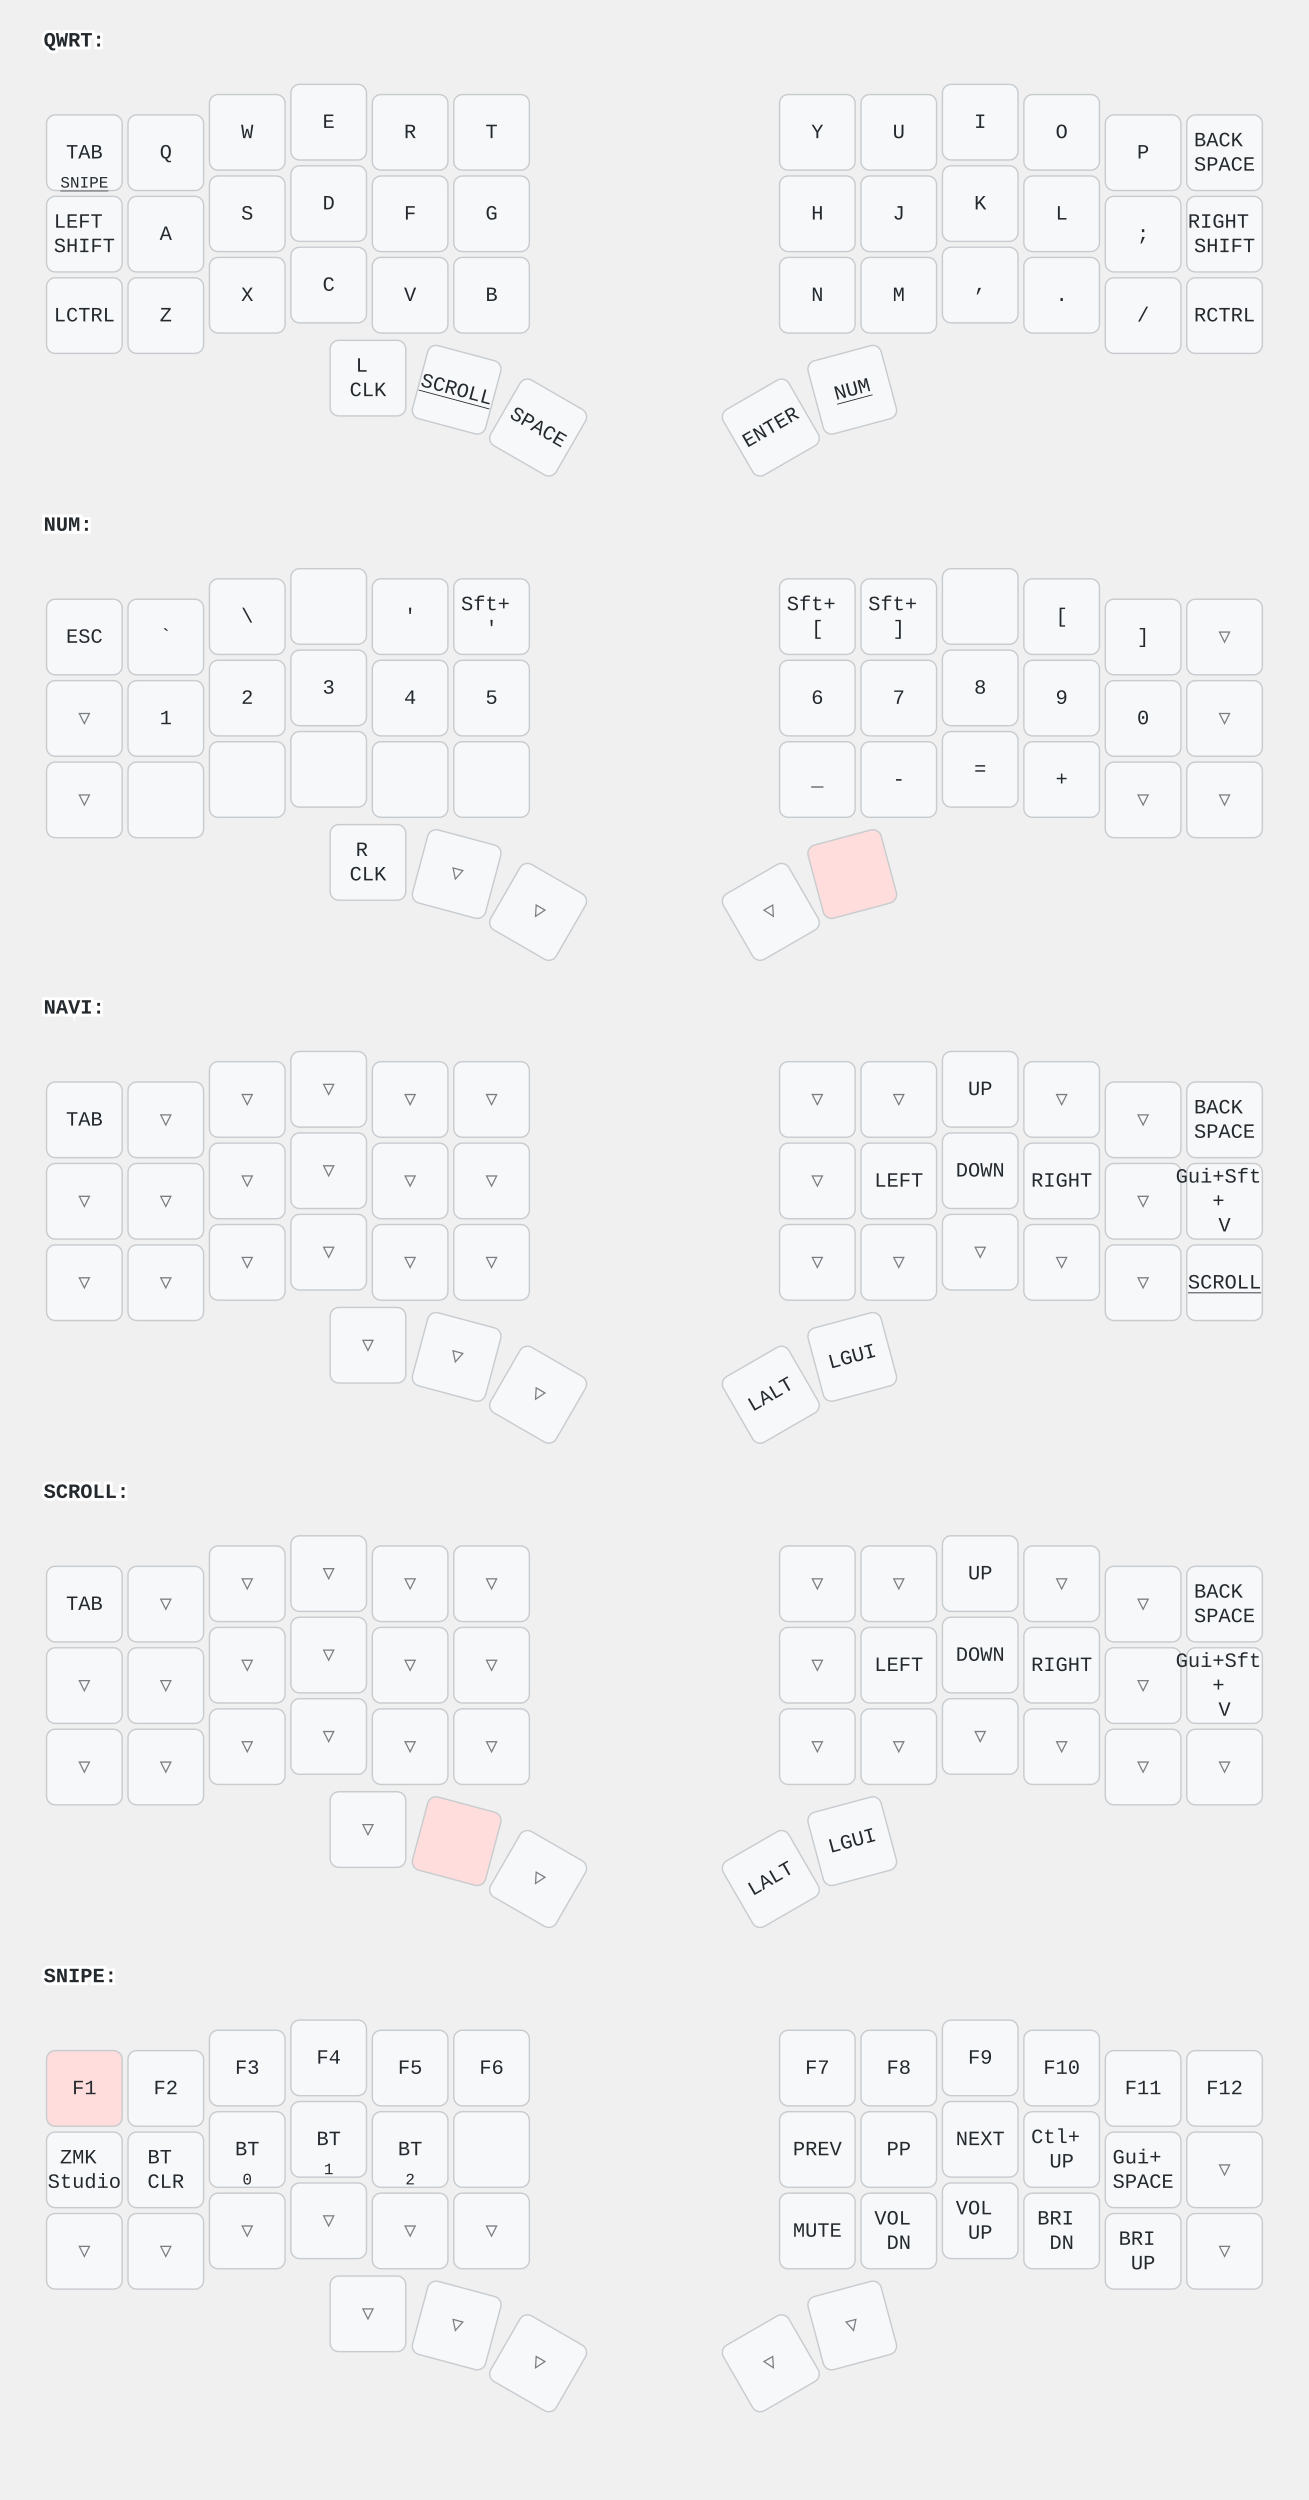
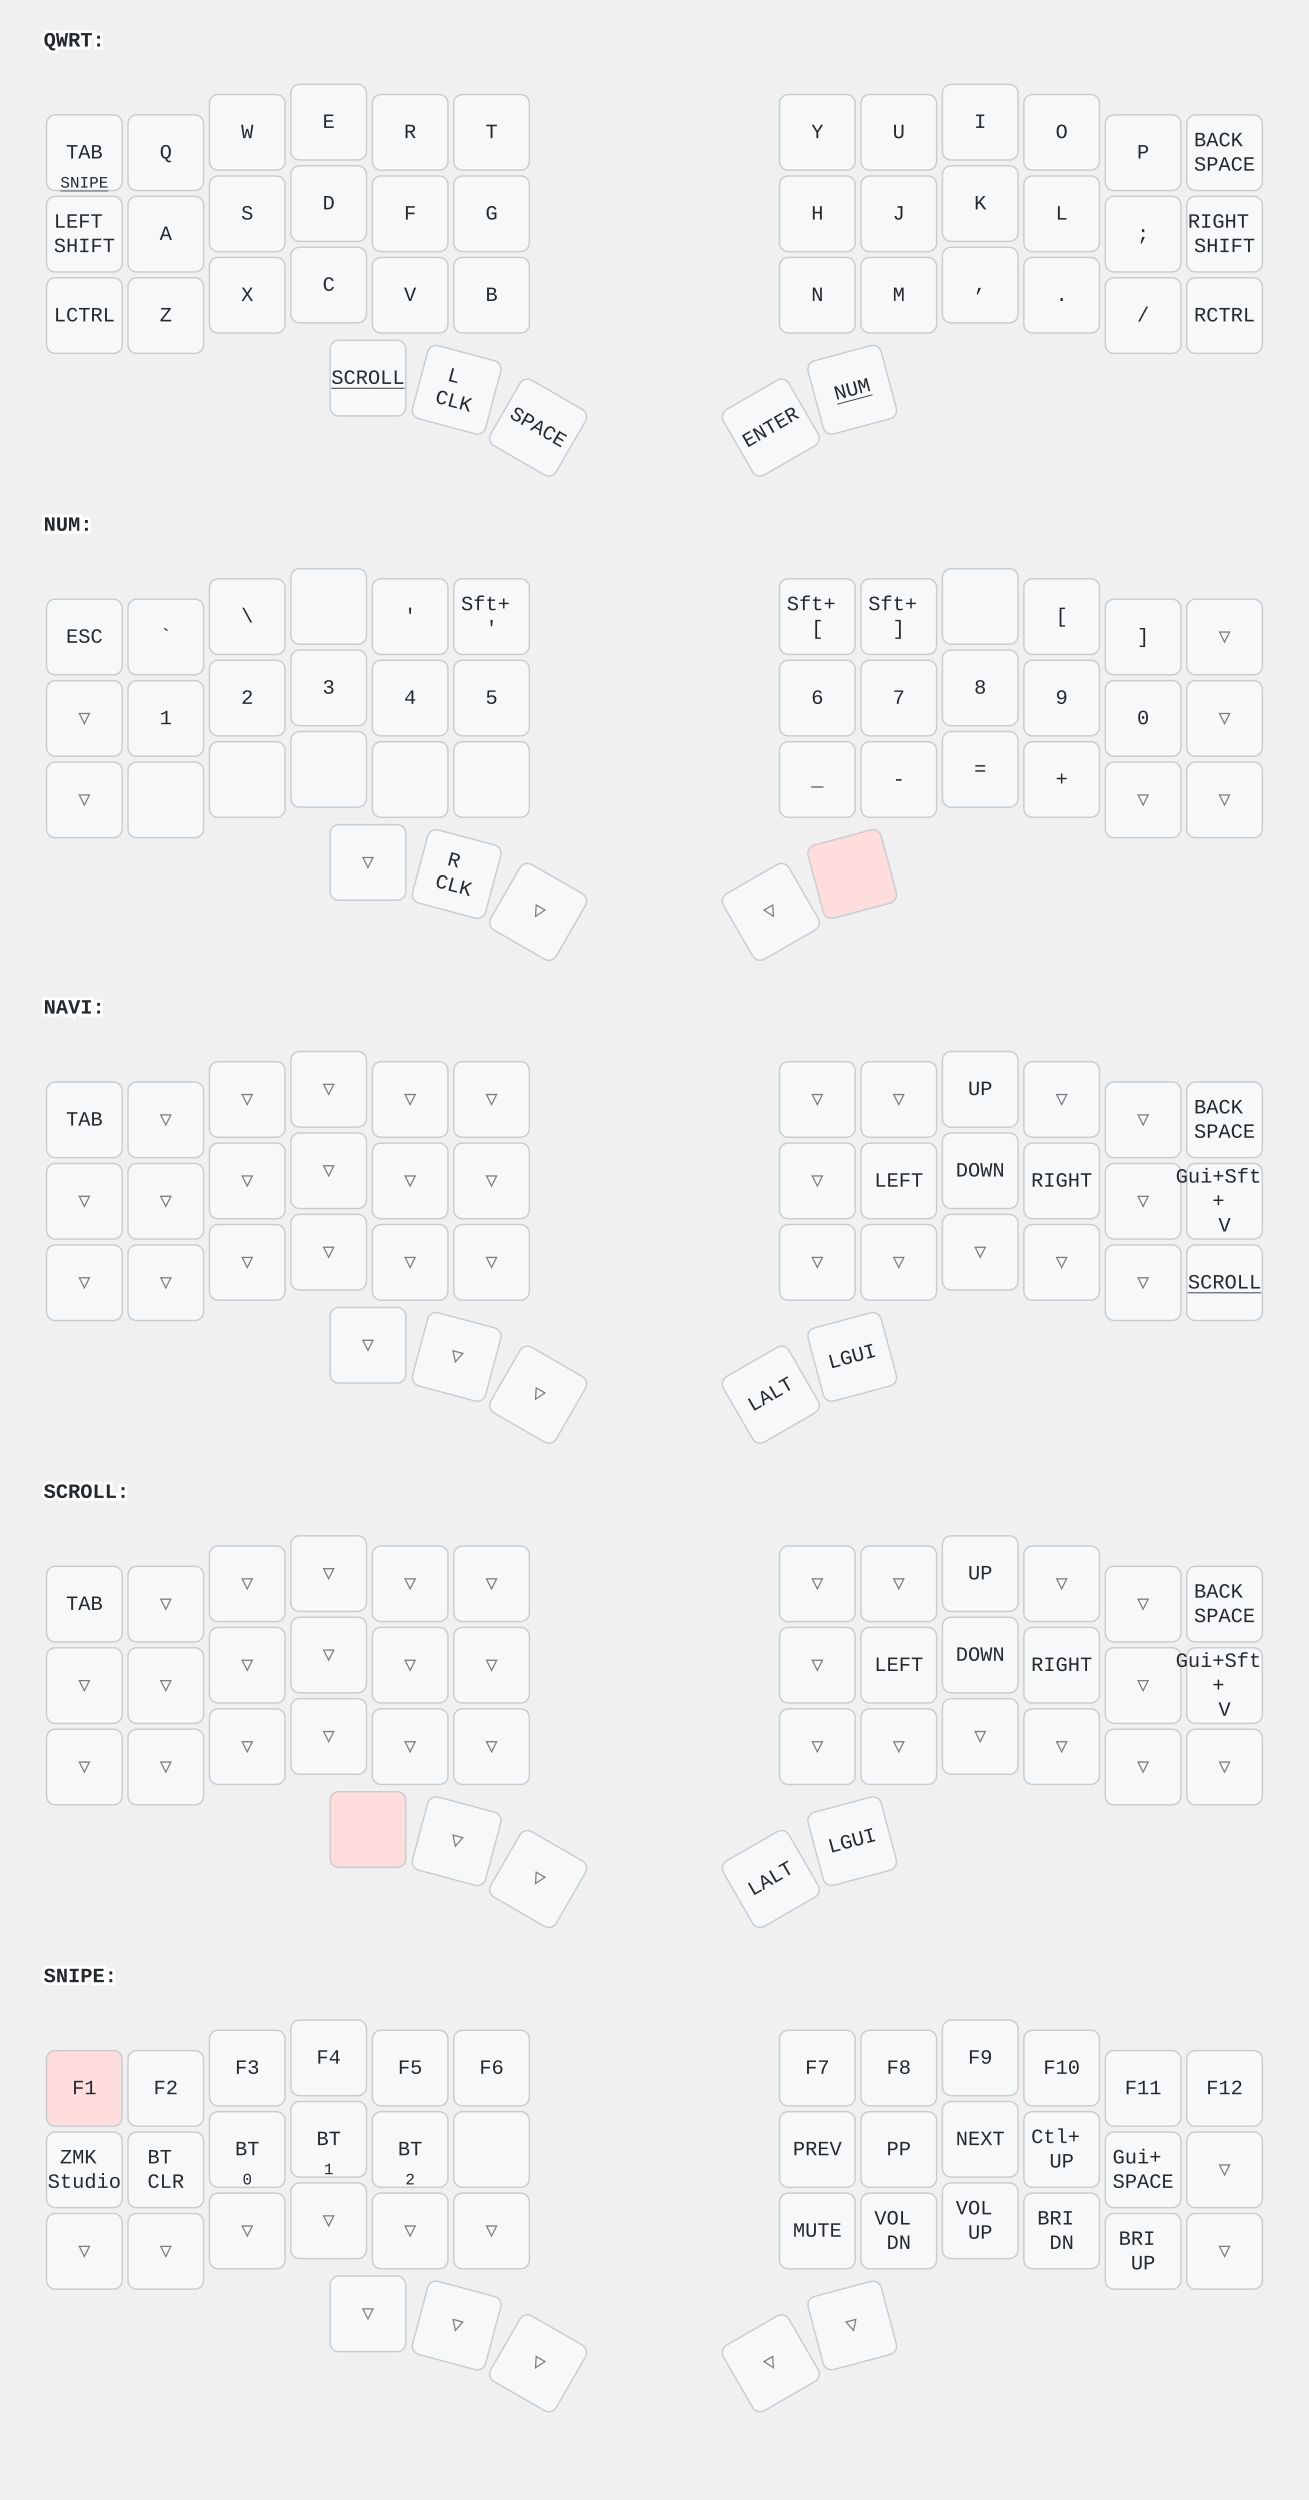
<svg xmlns="http://www.w3.org/2000/svg" width="900" height="1719" viewBox="0 0 900 1719" class="keymap">
  <style>/* inherit to force styles through use tags */
svg path {
    fill: inherit;
}

/* font and background color specifications */
svg.keymap {
    font-family: SFMono-Regular,Consolas,Liberation Mono,Menlo,monospace;
    font-size: 14px;
    font-kerning: normal;
    text-rendering: optimizeLegibility;
    fill: #24292e;
}

/* default key styling */
rect.key {
    fill: #f6f8fa;
}

rect.key, rect.combo {
    stroke: #c9cccf;
    stroke-width: 1;
}

/* default key side styling, only used is draw_key_sides is set */
rect.side {
    filter: brightness(90%);
}

/* color accent for combo boxes */
rect.combo, rect.combo-separate {
    fill: #cdf;
}

/* color accent for held keys */
rect.held, rect.combo.held {
    fill: #fdd;
}

/* color accent for ghost (optional) keys */
rect.ghost, rect.combo.ghost {
    stroke-dasharray: 4, 4;
    stroke-width: 2;
}

text {
    text-anchor: middle;
    dominant-baseline: middle;
}

/* styling for layer labels */
text.label {
    font-weight: bold;
    text-anchor: start;
    stroke: white;
    stroke-width: 4;
    paint-order: stroke;
}

/* styling for optional footer */
text.footer {
    text-anchor: end;
    dominant-baseline: auto;
    stroke: white;
    stroke-width: 4;
    paint-order: stroke;
}

/* styling for combo tap, and key non-tap label text */
text.combo, text.hold, text.shifted, text.left, text.right {
    font-size: 11px;
}

text.hold {
    text-anchor: middle;
    dominant-baseline: auto;
}

text.shifted {
    text-anchor: middle;
    dominant-baseline: hanging;
}

text.left {
    text-anchor: start;
}

text.right {
    text-anchor: end;
}

text.layer-activator {
    text-decoration: underline;
}

/* styling for hold/shifted label text in combo box */
text.combo.hold, text.combo.shifted, text.combo.left, text.combo.right {
    font-size: 8px;
}

/* lighter symbol for transparent keys */
text.trans {
    fill: #7b7e81;
}

/* styling for combo dendrons */
path.combo {
    stroke-width: 1;
    stroke: gray;
    fill: none;
}

/* Start Tabler Icons Cleanup */
/* cannot use height/width with glyphs */
.icon-tabler &gt; path {
    fill: inherit;
    stroke: inherit;
    stroke-width: 2;
}
/* hide tabler's default box */
.icon-tabler &gt; path[stroke="none"][fill="none"] {
    visibility: hidden;
}
/* End Tabler Icons Cleanup */

@media (prefers-color-scheme: dark) {
svg.keymap { fill: #d1d6db; }
rect.key { fill: #3f4750; }
rect.key, rect.combo { stroke: #60666c; }
rect.combo, rect.combo-separate { fill: #1f3d7a; }
rect.held, rect.combo.held { fill: #854747; }
text.label, text.footer { stroke: black; }
text.trans { fill: #7e8184; }
path.combo { stroke: #7f7f7f; }

}</style>
  <g transform="translate(30, 0)" class="layer-QWRT">
    <text x="0" y="28" class="label" id="QWRT">QWRT:</text>
    <g transform="translate(0, 56)">
      <g transform="translate(28, 49)" class="key keypos-0">
        <rect rx="6" ry="6" x="-26" y="-26" width="52" height="52" class="key" />
        <text x="0" y="0" class="key tap">TAB</text>
        <a href="#SNIPE">
          <text x="0" y="24" class="key hold layer-activator">SNIPE</text>
        </a>
      </g>
      <g transform="translate(84, 49)" class="key keypos-1">
        <rect rx="6" ry="6" x="-26" y="-26" width="52" height="52" class="key" />
        <text x="0" y="0" class="key tap">Q</text>
      </g>
      <g transform="translate(140, 35)" class="key keypos-2">
        <rect rx="6" ry="6" x="-26" y="-26" width="52" height="52" class="key" />
        <text x="0" y="0" class="key tap">W</text>
      </g>
      <g transform="translate(196, 28)" class="key keypos-3">
        <rect rx="6" ry="6" x="-26" y="-26" width="52" height="52" class="key" />
        <text x="0" y="0" class="key tap">E</text>
      </g>
      <g transform="translate(252, 35)" class="key keypos-4">
        <rect rx="6" ry="6" x="-26" y="-26" width="52" height="52" class="key" />
        <text x="0" y="0" class="key tap">R</text>
      </g>
      <g transform="translate(308, 35)" class="key keypos-5">
        <rect rx="6" ry="6" x="-26" y="-26" width="52" height="52" class="key" />
        <text x="0" y="0" class="key tap">T</text>
      </g>
      <g transform="translate(532, 35)" class="key keypos-6">
        <rect rx="6" ry="6" x="-26" y="-26" width="52" height="52" class="key" />
        <text x="0" y="0" class="key tap">Y</text>
      </g>
      <g transform="translate(588, 35)" class="key keypos-7">
        <rect rx="6" ry="6" x="-26" y="-26" width="52" height="52" class="key" />
        <text x="0" y="0" class="key tap">U</text>
      </g>
      <g transform="translate(644, 28)" class="key keypos-8">
        <rect rx="6" ry="6" x="-26" y="-26" width="52" height="52" class="key" />
        <text x="0" y="0" class="key tap">I</text>
      </g>
      <g transform="translate(700, 35)" class="key keypos-9">
        <rect rx="6" ry="6" x="-26" y="-26" width="52" height="52" class="key" />
        <text x="0" y="0" class="key tap">O</text>
      </g>
      <g transform="translate(756, 49)" class="key keypos-10">
        <rect rx="6" ry="6" x="-26" y="-26" width="52" height="52" class="key" />
        <text x="0" y="0" class="key tap">P</text>
      </g>
      <g transform="translate(812, 49)" class="key keypos-11">
        <rect rx="6" ry="6" x="-26" y="-26" width="52" height="52" class="key" />
        <text x="0" y="0" class="key tap">
          <tspan x="0" dy="-0.6em">BACK</tspan>
          <tspan x="0" dy="1.2em">SPACE</tspan>
        </text>
      </g>
      <g transform="translate(28, 105)" class="key keypos-12">
        <rect rx="6" ry="6" x="-26" y="-26" width="52" height="52" class="key" />
        <text x="0" y="0" class="key tap">
          <tspan x="0" dy="-0.6em">LEFT</tspan>
          <tspan x="0" dy="1.2em">SHIFT</tspan>
        </text>
      </g>
      <g transform="translate(84, 105)" class="key keypos-13">
        <rect rx="6" ry="6" x="-26" y="-26" width="52" height="52" class="key" />
        <text x="0" y="0" class="key tap">A</text>
      </g>
      <g transform="translate(140, 91)" class="key keypos-14">
        <rect rx="6" ry="6" x="-26" y="-26" width="52" height="52" class="key" />
        <text x="0" y="0" class="key tap">S</text>
      </g>
      <g transform="translate(196, 84)" class="key keypos-15">
        <rect rx="6" ry="6" x="-26" y="-26" width="52" height="52" class="key" />
        <text x="0" y="0" class="key tap">D</text>
      </g>
      <g transform="translate(252, 91)" class="key keypos-16">
        <rect rx="6" ry="6" x="-26" y="-26" width="52" height="52" class="key" />
        <text x="0" y="0" class="key tap">F</text>
      </g>
      <g transform="translate(308, 91)" class="key keypos-17">
        <rect rx="6" ry="6" x="-26" y="-26" width="52" height="52" class="key" />
        <text x="0" y="0" class="key tap">G</text>
      </g>
      <g transform="translate(532, 91)" class="key keypos-18">
        <rect rx="6" ry="6" x="-26" y="-26" width="52" height="52" class="key" />
        <text x="0" y="0" class="key tap">H</text>
      </g>
      <g transform="translate(588, 91)" class="key keypos-19">
        <rect rx="6" ry="6" x="-26" y="-26" width="52" height="52" class="key" />
        <text x="0" y="0" class="key tap">J</text>
      </g>
      <g transform="translate(644, 84)" class="key keypos-20">
        <rect rx="6" ry="6" x="-26" y="-26" width="52" height="52" class="key" />
        <text x="0" y="0" class="key tap">K</text>
      </g>
      <g transform="translate(700, 91)" class="key keypos-21">
        <rect rx="6" ry="6" x="-26" y="-26" width="52" height="52" class="key" />
        <text x="0" y="0" class="key tap">L</text>
      </g>
      <g transform="translate(756, 105)" class="key keypos-22">
        <rect rx="6" ry="6" x="-26" y="-26" width="52" height="52" class="key" />
        <text x="0" y="0" class="key tap">;</text>
      </g>
      <g transform="translate(812, 105)" class="key keypos-23">
        <rect rx="6" ry="6" x="-26" y="-26" width="52" height="52" class="key" />
        <text x="0" y="0" class="key tap">
          <tspan x="0" dy="-0.6em">RIGHT</tspan>
          <tspan x="0" dy="1.2em">SHIFT</tspan>
        </text>
      </g>
      <g transform="translate(28, 161)" class="key keypos-24">
        <rect rx="6" ry="6" x="-26" y="-26" width="52" height="52" class="key" />
        <text x="0" y="0" class="key tap">LCTRL</text>
      </g>
      <g transform="translate(84, 161)" class="key keypos-25">
        <rect rx="6" ry="6" x="-26" y="-26" width="52" height="52" class="key" />
        <text x="0" y="0" class="key tap">Z</text>
      </g>
      <g transform="translate(140, 147)" class="key keypos-26">
        <rect rx="6" ry="6" x="-26" y="-26" width="52" height="52" class="key" />
        <text x="0" y="0" class="key tap">X</text>
      </g>
      <g transform="translate(196, 140)" class="key keypos-27">
        <rect rx="6" ry="6" x="-26" y="-26" width="52" height="52" class="key" />
        <text x="0" y="0" class="key tap">C</text>
      </g>
      <g transform="translate(252, 147)" class="key keypos-28">
        <rect rx="6" ry="6" x="-26" y="-26" width="52" height="52" class="key" />
        <text x="0" y="0" class="key tap">V</text>
      </g>
      <g transform="translate(308, 147)" class="key keypos-29">
        <rect rx="6" ry="6" x="-26" y="-26" width="52" height="52" class="key" />
        <text x="0" y="0" class="key tap">B</text>
      </g>
      <g transform="translate(532, 147)" class="key keypos-30">
        <rect rx="6" ry="6" x="-26" y="-26" width="52" height="52" class="key" />
        <text x="0" y="0" class="key tap">N</text>
      </g>
      <g transform="translate(588, 147)" class="key keypos-31">
        <rect rx="6" ry="6" x="-26" y="-26" width="52" height="52" class="key" />
        <text x="0" y="0" class="key tap">M</text>
      </g>
      <g transform="translate(644, 140)" class="key keypos-32">
        <rect rx="6" ry="6" x="-26" y="-26" width="52" height="52" class="key" />
        <text x="0" y="0" class="key tap">,</text>
      </g>
      <g transform="translate(700, 147)" class="key keypos-33">
        <rect rx="6" ry="6" x="-26" y="-26" width="52" height="52" class="key" />
        <text x="0" y="0" class="key tap">.</text>
      </g>
      <g transform="translate(756, 161)" class="key keypos-34">
        <rect rx="6" ry="6" x="-26" y="-26" width="52" height="52" class="key" />
        <text x="0" y="0" class="key tap">/</text>
      </g>
      <g transform="translate(812, 161)" class="key keypos-35">
        <rect rx="6" ry="6" x="-26" y="-26" width="52" height="52" class="key" />
        <text x="0" y="0" class="key tap">RCTRL</text>
      </g>
      <g transform="translate(223, 204)" class="key keypos-36">
        <rect rx="6" ry="6" x="-26" y="-26" width="52" height="52" class="key" />
-         <text x="0" y="0" class="key tap">
-           <tspan x="0" dy="-0.6em">L</tspan>
-           <tspan x="0" dy="1.2em">CLK</tspan>
-         </text>
-       </g>
-       <g transform="translate(284, 212) rotate(15.0)" class="key keypos-37">
-         <rect rx="6" ry="6" x="-26" y="-26" width="52" height="52" class="key" />
        <a href="#SCROLL">
          <text x="0" y="0" class="key tap layer-activator">SCROLL</text>
        </a>
+       </g>
+       <g transform="translate(284, 212) rotate(15.0)" class="key keypos-37">
+         <rect rx="6" ry="6" x="-26" y="-26" width="52" height="52" class="key" />
+         <text x="0" y="0" class="key tap">
+           <tspan x="0" dy="-0.6em">L</tspan>
+           <tspan x="0" dy="1.2em">CLK</tspan>
+         </text>
      </g>
      <g transform="translate(340, 238) rotate(30.0)" class="key keypos-38">
        <rect rx="6" ry="6" x="-26" y="-26" width="52" height="52" class="key" />
        <text x="0" y="0" class="key tap">SPACE</text>
      </g>
      <g transform="translate(500, 238) rotate(-30.0)" class="key keypos-39">
        <rect rx="6" ry="6" x="-26" y="-26" width="52" height="52" class="key" />
        <text x="0" y="0" class="key tap">ENTER</text>
      </g>
      <g transform="translate(556, 212) rotate(-15.0)" class="key keypos-40">
        <rect rx="6" ry="6" x="-26" y="-26" width="52" height="52" class="key" />
        <a href="#NUM">
          <text x="0" y="0" class="key tap layer-activator">NUM</text>
        </a>
      </g>
    </g>
  </g>
  <g transform="translate(30, 333)" class="layer-NUM">
    <text x="0" y="28" class="label" id="NUM">NUM:</text>
    <g transform="translate(0, 56)">
      <g transform="translate(28, 49)" class="key keypos-0">
        <rect rx="6" ry="6" x="-26" y="-26" width="52" height="52" class="key" />
        <text x="0" y="0" class="key tap">ESC</text>
      </g>
      <g transform="translate(84, 49)" class="key keypos-1">
        <rect rx="6" ry="6" x="-26" y="-26" width="52" height="52" class="key" />
        <text x="0" y="0" class="key tap">`</text>
      </g>
      <g transform="translate(140, 35)" class="key keypos-2">
        <rect rx="6" ry="6" x="-26" y="-26" width="52" height="52" class="key" />
        <text x="0" y="0" class="key tap">\</text>
      </g>
      <g transform="translate(196, 28)" class="key keypos-3">
        <rect rx="6" ry="6" x="-26" y="-26" width="52" height="52" class="key" />
      </g>
      <g transform="translate(252, 35)" class="key keypos-4">
        <rect rx="6" ry="6" x="-26" y="-26" width="52" height="52" class="key" />
        <text x="0" y="0" class="key tap">'</text>
      </g>
      <g transform="translate(308, 35)" class="key keypos-5">
        <rect rx="6" ry="6" x="-26" y="-26" width="52" height="52" class="key" />
        <text x="0" y="0" class="key tap">
          <tspan x="0" dy="-0.6em">Sft+</tspan>
          <tspan x="0" dy="1.2em">'</tspan>
        </text>
      </g>
      <g transform="translate(532, 35)" class="key keypos-6">
        <rect rx="6" ry="6" x="-26" y="-26" width="52" height="52" class="key" />
        <text x="0" y="0" class="key tap">
          <tspan x="0" dy="-0.6em">Sft+</tspan>
          <tspan x="0" dy="1.2em">[</tspan>
        </text>
      </g>
      <g transform="translate(588, 35)" class="key keypos-7">
        <rect rx="6" ry="6" x="-26" y="-26" width="52" height="52" class="key" />
        <text x="0" y="0" class="key tap">
          <tspan x="0" dy="-0.6em">Sft+</tspan>
          <tspan x="0" dy="1.2em">]</tspan>
        </text>
      </g>
      <g transform="translate(644, 28)" class="key keypos-8">
        <rect rx="6" ry="6" x="-26" y="-26" width="52" height="52" class="key" />
      </g>
      <g transform="translate(700, 35)" class="key keypos-9">
        <rect rx="6" ry="6" x="-26" y="-26" width="52" height="52" class="key" />
        <text x="0" y="0" class="key tap">[</text>
      </g>
      <g transform="translate(756, 49)" class="key keypos-10">
        <rect rx="6" ry="6" x="-26" y="-26" width="52" height="52" class="key" />
        <text x="0" y="0" class="key tap">]</text>
      </g>
      <g transform="translate(812, 49)" class="key trans keypos-11">
        <rect rx="6" ry="6" x="-26" y="-26" width="52" height="52" class="key trans" />
        <text x="0" y="0" class="key trans tap">▽</text>
      </g>
      <g transform="translate(28, 105)" class="key trans keypos-12">
        <rect rx="6" ry="6" x="-26" y="-26" width="52" height="52" class="key trans" />
        <text x="0" y="0" class="key trans tap">▽</text>
      </g>
      <g transform="translate(84, 105)" class="key keypos-13">
        <rect rx="6" ry="6" x="-26" y="-26" width="52" height="52" class="key" />
        <text x="0" y="0" class="key tap">1</text>
      </g>
      <g transform="translate(140, 91)" class="key keypos-14">
        <rect rx="6" ry="6" x="-26" y="-26" width="52" height="52" class="key" />
        <text x="0" y="0" class="key tap">2</text>
      </g>
      <g transform="translate(196, 84)" class="key keypos-15">
        <rect rx="6" ry="6" x="-26" y="-26" width="52" height="52" class="key" />
        <text x="0" y="0" class="key tap">3</text>
      </g>
      <g transform="translate(252, 91)" class="key keypos-16">
        <rect rx="6" ry="6" x="-26" y="-26" width="52" height="52" class="key" />
        <text x="0" y="0" class="key tap">4</text>
      </g>
      <g transform="translate(308, 91)" class="key keypos-17">
        <rect rx="6" ry="6" x="-26" y="-26" width="52" height="52" class="key" />
        <text x="0" y="0" class="key tap">5</text>
      </g>
      <g transform="translate(532, 91)" class="key keypos-18">
        <rect rx="6" ry="6" x="-26" y="-26" width="52" height="52" class="key" />
        <text x="0" y="0" class="key tap">6</text>
      </g>
      <g transform="translate(588, 91)" class="key keypos-19">
        <rect rx="6" ry="6" x="-26" y="-26" width="52" height="52" class="key" />
        <text x="0" y="0" class="key tap">7</text>
      </g>
      <g transform="translate(644, 84)" class="key keypos-20">
        <rect rx="6" ry="6" x="-26" y="-26" width="52" height="52" class="key" />
        <text x="0" y="0" class="key tap">8</text>
      </g>
      <g transform="translate(700, 91)" class="key keypos-21">
        <rect rx="6" ry="6" x="-26" y="-26" width="52" height="52" class="key" />
        <text x="0" y="0" class="key tap">9</text>
      </g>
      <g transform="translate(756, 105)" class="key keypos-22">
        <rect rx="6" ry="6" x="-26" y="-26" width="52" height="52" class="key" />
        <text x="0" y="0" class="key tap">0</text>
      </g>
      <g transform="translate(812, 105)" class="key trans keypos-23">
        <rect rx="6" ry="6" x="-26" y="-26" width="52" height="52" class="key trans" />
        <text x="0" y="0" class="key trans tap">▽</text>
      </g>
      <g transform="translate(28, 161)" class="key trans keypos-24">
        <rect rx="6" ry="6" x="-26" y="-26" width="52" height="52" class="key trans" />
        <text x="0" y="0" class="key trans tap">▽</text>
      </g>
      <g transform="translate(84, 161)" class="key keypos-25">
        <rect rx="6" ry="6" x="-26" y="-26" width="52" height="52" class="key" />
      </g>
      <g transform="translate(140, 147)" class="key keypos-26">
        <rect rx="6" ry="6" x="-26" y="-26" width="52" height="52" class="key" />
      </g>
      <g transform="translate(196, 140)" class="key keypos-27">
        <rect rx="6" ry="6" x="-26" y="-26" width="52" height="52" class="key" />
      </g>
      <g transform="translate(252, 147)" class="key keypos-28">
        <rect rx="6" ry="6" x="-26" y="-26" width="52" height="52" class="key" />
      </g>
      <g transform="translate(308, 147)" class="key keypos-29">
        <rect rx="6" ry="6" x="-26" y="-26" width="52" height="52" class="key" />
      </g>
      <g transform="translate(532, 147)" class="key keypos-30">
        <rect rx="6" ry="6" x="-26" y="-26" width="52" height="52" class="key" />
        <text x="0" y="0" class="key tap">_</text>
      </g>
      <g transform="translate(588, 147)" class="key keypos-31">
        <rect rx="6" ry="6" x="-26" y="-26" width="52" height="52" class="key" />
        <text x="0" y="0" class="key tap">-</text>
      </g>
      <g transform="translate(644, 140)" class="key keypos-32">
        <rect rx="6" ry="6" x="-26" y="-26" width="52" height="52" class="key" />
        <text x="0" y="0" class="key tap">=</text>
      </g>
      <g transform="translate(700, 147)" class="key keypos-33">
        <rect rx="6" ry="6" x="-26" y="-26" width="52" height="52" class="key" />
        <text x="0" y="0" class="key tap">+</text>
      </g>
      <g transform="translate(756, 161)" class="key trans keypos-34">
        <rect rx="6" ry="6" x="-26" y="-26" width="52" height="52" class="key trans" />
        <text x="0" y="0" class="key trans tap">▽</text>
      </g>
      <g transform="translate(812, 161)" class="key trans keypos-35">
        <rect rx="6" ry="6" x="-26" y="-26" width="52" height="52" class="key trans" />
        <text x="0" y="0" class="key trans tap">▽</text>
      </g>
-       <g transform="translate(223, 204)" class="key keypos-36">
+       <g transform="translate(223, 204)" class="key trans keypos-36">
+         <rect rx="6" ry="6" x="-26" y="-26" width="52" height="52" class="key trans" />
+         <text x="0" y="0" class="key trans tap">▽</text>
+       </g>
+       <g transform="translate(284, 212) rotate(15.0)" class="key keypos-37">
        <rect rx="6" ry="6" x="-26" y="-26" width="52" height="52" class="key" />
        <text x="0" y="0" class="key tap">
          <tspan x="0" dy="-0.6em">R</tspan>
          <tspan x="0" dy="1.2em">CLK</tspan>
        </text>
-       </g>
-       <g transform="translate(284, 212) rotate(15.0)" class="key trans keypos-37">
-         <rect rx="6" ry="6" x="-26" y="-26" width="52" height="52" class="key trans" />
-         <text x="0" y="0" class="key trans tap">▽</text>
      </g>
      <g transform="translate(340, 238) rotate(30.0)" class="key trans keypos-38">
        <rect rx="6" ry="6" x="-26" y="-26" width="52" height="52" class="key trans" />
        <text x="0" y="0" class="key trans tap">▽</text>
      </g>
      <g transform="translate(500, 238) rotate(-30.0)" class="key trans keypos-39">
        <rect rx="6" ry="6" x="-26" y="-26" width="52" height="52" class="key trans" />
        <text x="0" y="0" class="key trans tap">▽</text>
      </g>
      <g transform="translate(556, 212) rotate(-15.0)" class="key held keypos-40">
        <rect rx="6" ry="6" x="-26" y="-26" width="52" height="52" class="key held" />
      </g>
    </g>
  </g>
  <g transform="translate(30, 665)" class="layer-NAVI">
    <text x="0" y="28" class="label" id="NAVI">NAVI:</text>
    <g transform="translate(0, 56)">
      <g transform="translate(28, 49)" class="key keypos-0">
        <rect rx="6" ry="6" x="-26" y="-26" width="52" height="52" class="key" />
        <text x="0" y="0" class="key tap">TAB</text>
      </g>
      <g transform="translate(84, 49)" class="key trans keypos-1">
        <rect rx="6" ry="6" x="-26" y="-26" width="52" height="52" class="key trans" />
        <text x="0" y="0" class="key trans tap">▽</text>
      </g>
      <g transform="translate(140, 35)" class="key trans keypos-2">
        <rect rx="6" ry="6" x="-26" y="-26" width="52" height="52" class="key trans" />
        <text x="0" y="0" class="key trans tap">▽</text>
      </g>
      <g transform="translate(196, 28)" class="key trans keypos-3">
        <rect rx="6" ry="6" x="-26" y="-26" width="52" height="52" class="key trans" />
        <text x="0" y="0" class="key trans tap">▽</text>
      </g>
      <g transform="translate(252, 35)" class="key trans keypos-4">
        <rect rx="6" ry="6" x="-26" y="-26" width="52" height="52" class="key trans" />
        <text x="0" y="0" class="key trans tap">▽</text>
      </g>
      <g transform="translate(308, 35)" class="key trans keypos-5">
        <rect rx="6" ry="6" x="-26" y="-26" width="52" height="52" class="key trans" />
        <text x="0" y="0" class="key trans tap">▽</text>
      </g>
      <g transform="translate(532, 35)" class="key trans keypos-6">
        <rect rx="6" ry="6" x="-26" y="-26" width="52" height="52" class="key trans" />
        <text x="0" y="0" class="key trans tap">▽</text>
      </g>
      <g transform="translate(588, 35)" class="key trans keypos-7">
        <rect rx="6" ry="6" x="-26" y="-26" width="52" height="52" class="key trans" />
        <text x="0" y="0" class="key trans tap">▽</text>
      </g>
      <g transform="translate(644, 28)" class="key keypos-8">
        <rect rx="6" ry="6" x="-26" y="-26" width="52" height="52" class="key" />
        <text x="0" y="0" class="key tap">UP</text>
      </g>
      <g transform="translate(700, 35)" class="key trans keypos-9">
        <rect rx="6" ry="6" x="-26" y="-26" width="52" height="52" class="key trans" />
        <text x="0" y="0" class="key trans tap">▽</text>
      </g>
      <g transform="translate(756, 49)" class="key trans keypos-10">
        <rect rx="6" ry="6" x="-26" y="-26" width="52" height="52" class="key trans" />
        <text x="0" y="0" class="key trans tap">▽</text>
      </g>
      <g transform="translate(812, 49)" class="key keypos-11">
        <rect rx="6" ry="6" x="-26" y="-26" width="52" height="52" class="key" />
        <text x="0" y="0" class="key tap">
          <tspan x="0" dy="-0.6em">BACK</tspan>
          <tspan x="0" dy="1.2em">SPACE</tspan>
        </text>
      </g>
      <g transform="translate(28, 105)" class="key trans keypos-12">
        <rect rx="6" ry="6" x="-26" y="-26" width="52" height="52" class="key trans" />
        <text x="0" y="0" class="key trans tap">▽</text>
      </g>
      <g transform="translate(84, 105)" class="key trans keypos-13">
        <rect rx="6" ry="6" x="-26" y="-26" width="52" height="52" class="key trans" />
        <text x="0" y="0" class="key trans tap">▽</text>
      </g>
      <g transform="translate(140, 91)" class="key trans keypos-14">
        <rect rx="6" ry="6" x="-26" y="-26" width="52" height="52" class="key trans" />
        <text x="0" y="0" class="key trans tap">▽</text>
      </g>
      <g transform="translate(196, 84)" class="key trans keypos-15">
        <rect rx="6" ry="6" x="-26" y="-26" width="52" height="52" class="key trans" />
        <text x="0" y="0" class="key trans tap">▽</text>
      </g>
      <g transform="translate(252, 91)" class="key trans keypos-16">
        <rect rx="6" ry="6" x="-26" y="-26" width="52" height="52" class="key trans" />
        <text x="0" y="0" class="key trans tap">▽</text>
      </g>
      <g transform="translate(308, 91)" class="key trans keypos-17">
        <rect rx="6" ry="6" x="-26" y="-26" width="52" height="52" class="key trans" />
        <text x="0" y="0" class="key trans tap">▽</text>
      </g>
      <g transform="translate(532, 91)" class="key trans keypos-18">
        <rect rx="6" ry="6" x="-26" y="-26" width="52" height="52" class="key trans" />
        <text x="0" y="0" class="key trans tap">▽</text>
      </g>
      <g transform="translate(588, 91)" class="key keypos-19">
        <rect rx="6" ry="6" x="-26" y="-26" width="52" height="52" class="key" />
        <text x="0" y="0" class="key tap">LEFT</text>
      </g>
      <g transform="translate(644, 84)" class="key keypos-20">
        <rect rx="6" ry="6" x="-26" y="-26" width="52" height="52" class="key" />
        <text x="0" y="0" class="key tap">DOWN</text>
      </g>
      <g transform="translate(700, 91)" class="key keypos-21">
        <rect rx="6" ry="6" x="-26" y="-26" width="52" height="52" class="key" />
        <text x="0" y="0" class="key tap">RIGHT</text>
      </g>
      <g transform="translate(756, 105)" class="key trans keypos-22">
        <rect rx="6" ry="6" x="-26" y="-26" width="52" height="52" class="key trans" />
        <text x="0" y="0" class="key trans tap">▽</text>
      </g>
      <g transform="translate(812, 105)" class="key keypos-23">
        <rect rx="6" ry="6" x="-26" y="-26" width="52" height="52" class="key" />
        <text x="0" y="0" class="key tap">
          <tspan x="0" dy="-1.2em">Gui+Sft</tspan>
          <tspan x="0" dy="1.2em">+</tspan>
          <tspan x="0" dy="1.2em">V</tspan>
        </text>
      </g>
      <g transform="translate(28, 161)" class="key trans keypos-24">
        <rect rx="6" ry="6" x="-26" y="-26" width="52" height="52" class="key trans" />
        <text x="0" y="0" class="key trans tap">▽</text>
      </g>
      <g transform="translate(84, 161)" class="key trans keypos-25">
        <rect rx="6" ry="6" x="-26" y="-26" width="52" height="52" class="key trans" />
        <text x="0" y="0" class="key trans tap">▽</text>
      </g>
      <g transform="translate(140, 147)" class="key trans keypos-26">
        <rect rx="6" ry="6" x="-26" y="-26" width="52" height="52" class="key trans" />
        <text x="0" y="0" class="key trans tap">▽</text>
      </g>
      <g transform="translate(196, 140)" class="key trans keypos-27">
        <rect rx="6" ry="6" x="-26" y="-26" width="52" height="52" class="key trans" />
        <text x="0" y="0" class="key trans tap">▽</text>
      </g>
      <g transform="translate(252, 147)" class="key trans keypos-28">
        <rect rx="6" ry="6" x="-26" y="-26" width="52" height="52" class="key trans" />
        <text x="0" y="0" class="key trans tap">▽</text>
      </g>
      <g transform="translate(308, 147)" class="key trans keypos-29">
        <rect rx="6" ry="6" x="-26" y="-26" width="52" height="52" class="key trans" />
        <text x="0" y="0" class="key trans tap">▽</text>
      </g>
      <g transform="translate(532, 147)" class="key trans keypos-30">
        <rect rx="6" ry="6" x="-26" y="-26" width="52" height="52" class="key trans" />
        <text x="0" y="0" class="key trans tap">▽</text>
      </g>
      <g transform="translate(588, 147)" class="key trans keypos-31">
        <rect rx="6" ry="6" x="-26" y="-26" width="52" height="52" class="key trans" />
        <text x="0" y="0" class="key trans tap">▽</text>
      </g>
      <g transform="translate(644, 140)" class="key trans keypos-32">
        <rect rx="6" ry="6" x="-26" y="-26" width="52" height="52" class="key trans" />
        <text x="0" y="0" class="key trans tap">▽</text>
      </g>
      <g transform="translate(700, 147)" class="key trans keypos-33">
        <rect rx="6" ry="6" x="-26" y="-26" width="52" height="52" class="key trans" />
        <text x="0" y="0" class="key trans tap">▽</text>
      </g>
      <g transform="translate(756, 161)" class="key trans keypos-34">
        <rect rx="6" ry="6" x="-26" y="-26" width="52" height="52" class="key trans" />
        <text x="0" y="0" class="key trans tap">▽</text>
      </g>
      <g transform="translate(812, 161)" class="key keypos-35">
        <rect rx="6" ry="6" x="-26" y="-26" width="52" height="52" class="key" />
        <a href="#SCROLL">
          <text x="0" y="0" class="key tap layer-activator">SCROLL</text>
        </a>
      </g>
      <g transform="translate(223, 204)" class="key trans keypos-36">
        <rect rx="6" ry="6" x="-26" y="-26" width="52" height="52" class="key trans" />
        <text x="0" y="0" class="key trans tap">▽</text>
      </g>
      <g transform="translate(284, 212) rotate(15.0)" class="key trans keypos-37">
        <rect rx="6" ry="6" x="-26" y="-26" width="52" height="52" class="key trans" />
        <text x="0" y="0" class="key trans tap">▽</text>
      </g>
      <g transform="translate(340, 238) rotate(30.0)" class="key trans keypos-38">
        <rect rx="6" ry="6" x="-26" y="-26" width="52" height="52" class="key trans" />
        <text x="0" y="0" class="key trans tap">▽</text>
      </g>
      <g transform="translate(500, 238) rotate(-30.0)" class="key keypos-39">
        <rect rx="6" ry="6" x="-26" y="-26" width="52" height="52" class="key" />
        <text x="0" y="0" class="key tap">LALT</text>
      </g>
      <g transform="translate(556, 212) rotate(-15.0)" class="key keypos-40">
        <rect rx="6" ry="6" x="-26" y="-26" width="52" height="52" class="key" />
        <text x="0" y="0" class="key tap">LGUI</text>
      </g>
    </g>
  </g>
  <g transform="translate(30, 998)" class="layer-SCROLL">
    <text x="0" y="28" class="label" id="SCROLL">SCROLL:</text>
    <g transform="translate(0, 56)">
      <g transform="translate(28, 49)" class="key keypos-0">
        <rect rx="6" ry="6" x="-26" y="-26" width="52" height="52" class="key" />
        <text x="0" y="0" class="key tap">TAB</text>
      </g>
      <g transform="translate(84, 49)" class="key trans keypos-1">
        <rect rx="6" ry="6" x="-26" y="-26" width="52" height="52" class="key trans" />
        <text x="0" y="0" class="key trans tap">▽</text>
      </g>
      <g transform="translate(140, 35)" class="key trans keypos-2">
        <rect rx="6" ry="6" x="-26" y="-26" width="52" height="52" class="key trans" />
        <text x="0" y="0" class="key trans tap">▽</text>
      </g>
      <g transform="translate(196, 28)" class="key trans keypos-3">
        <rect rx="6" ry="6" x="-26" y="-26" width="52" height="52" class="key trans" />
        <text x="0" y="0" class="key trans tap">▽</text>
      </g>
      <g transform="translate(252, 35)" class="key trans keypos-4">
        <rect rx="6" ry="6" x="-26" y="-26" width="52" height="52" class="key trans" />
        <text x="0" y="0" class="key trans tap">▽</text>
      </g>
      <g transform="translate(308, 35)" class="key trans keypos-5">
        <rect rx="6" ry="6" x="-26" y="-26" width="52" height="52" class="key trans" />
        <text x="0" y="0" class="key trans tap">▽</text>
      </g>
      <g transform="translate(532, 35)" class="key trans keypos-6">
        <rect rx="6" ry="6" x="-26" y="-26" width="52" height="52" class="key trans" />
        <text x="0" y="0" class="key trans tap">▽</text>
      </g>
      <g transform="translate(588, 35)" class="key trans keypos-7">
        <rect rx="6" ry="6" x="-26" y="-26" width="52" height="52" class="key trans" />
        <text x="0" y="0" class="key trans tap">▽</text>
      </g>
      <g transform="translate(644, 28)" class="key keypos-8">
        <rect rx="6" ry="6" x="-26" y="-26" width="52" height="52" class="key" />
        <text x="0" y="0" class="key tap">UP</text>
      </g>
      <g transform="translate(700, 35)" class="key trans keypos-9">
        <rect rx="6" ry="6" x="-26" y="-26" width="52" height="52" class="key trans" />
        <text x="0" y="0" class="key trans tap">▽</text>
      </g>
      <g transform="translate(756, 49)" class="key trans keypos-10">
        <rect rx="6" ry="6" x="-26" y="-26" width="52" height="52" class="key trans" />
        <text x="0" y="0" class="key trans tap">▽</text>
      </g>
      <g transform="translate(812, 49)" class="key keypos-11">
        <rect rx="6" ry="6" x="-26" y="-26" width="52" height="52" class="key" />
        <text x="0" y="0" class="key tap">
          <tspan x="0" dy="-0.6em">BACK</tspan>
          <tspan x="0" dy="1.2em">SPACE</tspan>
        </text>
      </g>
      <g transform="translate(28, 105)" class="key trans keypos-12">
        <rect rx="6" ry="6" x="-26" y="-26" width="52" height="52" class="key trans" />
        <text x="0" y="0" class="key trans tap">▽</text>
      </g>
      <g transform="translate(84, 105)" class="key trans keypos-13">
        <rect rx="6" ry="6" x="-26" y="-26" width="52" height="52" class="key trans" />
        <text x="0" y="0" class="key trans tap">▽</text>
      </g>
      <g transform="translate(140, 91)" class="key trans keypos-14">
        <rect rx="6" ry="6" x="-26" y="-26" width="52" height="52" class="key trans" />
        <text x="0" y="0" class="key trans tap">▽</text>
      </g>
      <g transform="translate(196, 84)" class="key trans keypos-15">
        <rect rx="6" ry="6" x="-26" y="-26" width="52" height="52" class="key trans" />
        <text x="0" y="0" class="key trans tap">▽</text>
      </g>
      <g transform="translate(252, 91)" class="key trans keypos-16">
        <rect rx="6" ry="6" x="-26" y="-26" width="52" height="52" class="key trans" />
        <text x="0" y="0" class="key trans tap">▽</text>
      </g>
      <g transform="translate(308, 91)" class="key trans keypos-17">
        <rect rx="6" ry="6" x="-26" y="-26" width="52" height="52" class="key trans" />
        <text x="0" y="0" class="key trans tap">▽</text>
      </g>
      <g transform="translate(532, 91)" class="key trans keypos-18">
        <rect rx="6" ry="6" x="-26" y="-26" width="52" height="52" class="key trans" />
        <text x="0" y="0" class="key trans tap">▽</text>
      </g>
      <g transform="translate(588, 91)" class="key keypos-19">
        <rect rx="6" ry="6" x="-26" y="-26" width="52" height="52" class="key" />
        <text x="0" y="0" class="key tap">LEFT</text>
      </g>
      <g transform="translate(644, 84)" class="key keypos-20">
        <rect rx="6" ry="6" x="-26" y="-26" width="52" height="52" class="key" />
        <text x="0" y="0" class="key tap">DOWN</text>
      </g>
      <g transform="translate(700, 91)" class="key keypos-21">
        <rect rx="6" ry="6" x="-26" y="-26" width="52" height="52" class="key" />
        <text x="0" y="0" class="key tap">RIGHT</text>
      </g>
      <g transform="translate(756, 105)" class="key trans keypos-22">
        <rect rx="6" ry="6" x="-26" y="-26" width="52" height="52" class="key trans" />
        <text x="0" y="0" class="key trans tap">▽</text>
      </g>
      <g transform="translate(812, 105)" class="key keypos-23">
        <rect rx="6" ry="6" x="-26" y="-26" width="52" height="52" class="key" />
        <text x="0" y="0" class="key tap">
          <tspan x="0" dy="-1.2em">Gui+Sft</tspan>
          <tspan x="0" dy="1.2em">+</tspan>
          <tspan x="0" dy="1.2em">V</tspan>
        </text>
      </g>
      <g transform="translate(28, 161)" class="key trans keypos-24">
        <rect rx="6" ry="6" x="-26" y="-26" width="52" height="52" class="key trans" />
        <text x="0" y="0" class="key trans tap">▽</text>
      </g>
      <g transform="translate(84, 161)" class="key trans keypos-25">
        <rect rx="6" ry="6" x="-26" y="-26" width="52" height="52" class="key trans" />
        <text x="0" y="0" class="key trans tap">▽</text>
      </g>
      <g transform="translate(140, 147)" class="key trans keypos-26">
        <rect rx="6" ry="6" x="-26" y="-26" width="52" height="52" class="key trans" />
        <text x="0" y="0" class="key trans tap">▽</text>
      </g>
      <g transform="translate(196, 140)" class="key trans keypos-27">
        <rect rx="6" ry="6" x="-26" y="-26" width="52" height="52" class="key trans" />
        <text x="0" y="0" class="key trans tap">▽</text>
      </g>
      <g transform="translate(252, 147)" class="key trans keypos-28">
        <rect rx="6" ry="6" x="-26" y="-26" width="52" height="52" class="key trans" />
        <text x="0" y="0" class="key trans tap">▽</text>
      </g>
      <g transform="translate(308, 147)" class="key trans keypos-29">
        <rect rx="6" ry="6" x="-26" y="-26" width="52" height="52" class="key trans" />
        <text x="0" y="0" class="key trans tap">▽</text>
      </g>
      <g transform="translate(532, 147)" class="key trans keypos-30">
        <rect rx="6" ry="6" x="-26" y="-26" width="52" height="52" class="key trans" />
        <text x="0" y="0" class="key trans tap">▽</text>
      </g>
      <g transform="translate(588, 147)" class="key trans keypos-31">
        <rect rx="6" ry="6" x="-26" y="-26" width="52" height="52" class="key trans" />
        <text x="0" y="0" class="key trans tap">▽</text>
      </g>
      <g transform="translate(644, 140)" class="key trans keypos-32">
        <rect rx="6" ry="6" x="-26" y="-26" width="52" height="52" class="key trans" />
        <text x="0" y="0" class="key trans tap">▽</text>
      </g>
      <g transform="translate(700, 147)" class="key trans keypos-33">
        <rect rx="6" ry="6" x="-26" y="-26" width="52" height="52" class="key trans" />
        <text x="0" y="0" class="key trans tap">▽</text>
      </g>
      <g transform="translate(756, 161)" class="key trans keypos-34">
        <rect rx="6" ry="6" x="-26" y="-26" width="52" height="52" class="key trans" />
        <text x="0" y="0" class="key trans tap">▽</text>
      </g>
      <g transform="translate(812, 161)" class="key trans keypos-35">
        <rect rx="6" ry="6" x="-26" y="-26" width="52" height="52" class="key trans" />
        <text x="0" y="0" class="key trans tap">▽</text>
      </g>
-       <g transform="translate(223, 204)" class="key trans keypos-36">
-         <rect rx="6" ry="6" x="-26" y="-26" width="52" height="52" class="key trans" />
-         <text x="0" y="0" class="key trans tap">▽</text>
-       </g>
-       <g transform="translate(284, 212) rotate(15.0)" class="key held keypos-37">
+       <g transform="translate(223, 204)" class="key held keypos-36">
        <rect rx="6" ry="6" x="-26" y="-26" width="52" height="52" class="key held" />
+       </g>
+       <g transform="translate(284, 212) rotate(15.0)" class="key trans keypos-37">
+         <rect rx="6" ry="6" x="-26" y="-26" width="52" height="52" class="key trans" />
+         <text x="0" y="0" class="key trans tap">▽</text>
      </g>
      <g transform="translate(340, 238) rotate(30.0)" class="key trans keypos-38">
        <rect rx="6" ry="6" x="-26" y="-26" width="52" height="52" class="key trans" />
        <text x="0" y="0" class="key trans tap">▽</text>
      </g>
      <g transform="translate(500, 238) rotate(-30.0)" class="key keypos-39">
        <rect rx="6" ry="6" x="-26" y="-26" width="52" height="52" class="key" />
        <text x="0" y="0" class="key tap">LALT</text>
      </g>
      <g transform="translate(556, 212) rotate(-15.0)" class="key keypos-40">
        <rect rx="6" ry="6" x="-26" y="-26" width="52" height="52" class="key" />
        <text x="0" y="0" class="key tap">LGUI</text>
      </g>
    </g>
  </g>
  <g transform="translate(30, 1331)" class="layer-SNIPE">
    <text x="0" y="28" class="label" id="SNIPE">SNIPE:</text>
    <g transform="translate(0, 56)">
      <g transform="translate(28, 49)" class="key held keypos-0">
        <rect rx="6" ry="6" x="-26" y="-26" width="52" height="52" class="key held" />
        <text x="0" y="0" class="key held tap">F1</text>
      </g>
      <g transform="translate(84, 49)" class="key keypos-1">
        <rect rx="6" ry="6" x="-26" y="-26" width="52" height="52" class="key" />
        <text x="0" y="0" class="key tap">F2</text>
      </g>
      <g transform="translate(140, 35)" class="key keypos-2">
        <rect rx="6" ry="6" x="-26" y="-26" width="52" height="52" class="key" />
        <text x="0" y="0" class="key tap">F3</text>
      </g>
      <g transform="translate(196, 28)" class="key keypos-3">
        <rect rx="6" ry="6" x="-26" y="-26" width="52" height="52" class="key" />
        <text x="0" y="0" class="key tap">F4</text>
      </g>
      <g transform="translate(252, 35)" class="key keypos-4">
        <rect rx="6" ry="6" x="-26" y="-26" width="52" height="52" class="key" />
        <text x="0" y="0" class="key tap">F5</text>
      </g>
      <g transform="translate(308, 35)" class="key keypos-5">
        <rect rx="6" ry="6" x="-26" y="-26" width="52" height="52" class="key" />
        <text x="0" y="0" class="key tap">F6</text>
      </g>
      <g transform="translate(532, 35)" class="key keypos-6">
        <rect rx="6" ry="6" x="-26" y="-26" width="52" height="52" class="key" />
        <text x="0" y="0" class="key tap">F7</text>
      </g>
      <g transform="translate(588, 35)" class="key keypos-7">
        <rect rx="6" ry="6" x="-26" y="-26" width="52" height="52" class="key" />
        <text x="0" y="0" class="key tap">F8</text>
      </g>
      <g transform="translate(644, 28)" class="key keypos-8">
        <rect rx="6" ry="6" x="-26" y="-26" width="52" height="52" class="key" />
        <text x="0" y="0" class="key tap">F9</text>
      </g>
      <g transform="translate(700, 35)" class="key keypos-9">
        <rect rx="6" ry="6" x="-26" y="-26" width="52" height="52" class="key" />
        <text x="0" y="0" class="key tap">F10</text>
      </g>
      <g transform="translate(756, 49)" class="key keypos-10">
        <rect rx="6" ry="6" x="-26" y="-26" width="52" height="52" class="key" />
        <text x="0" y="0" class="key tap">F11</text>
      </g>
      <g transform="translate(812, 49)" class="key keypos-11">
        <rect rx="6" ry="6" x="-26" y="-26" width="52" height="52" class="key" />
        <text x="0" y="0" class="key tap">F12</text>
      </g>
      <g transform="translate(28, 105)" class="key keypos-12">
        <rect rx="6" ry="6" x="-26" y="-26" width="52" height="52" class="key" />
        <text x="0" y="0" class="key tap">
          <tspan x="0" dy="-0.6em">ZMK</tspan>
          <tspan x="0" dy="1.2em">Studio</tspan>
        </text>
      </g>
      <g transform="translate(84, 105)" class="key keypos-13">
        <rect rx="6" ry="6" x="-26" y="-26" width="52" height="52" class="key" />
        <text x="0" y="0" class="key tap">
          <tspan x="0" dy="-0.6em">BT</tspan>
          <tspan x="0" dy="1.2em">CLR</tspan>
        </text>
      </g>
      <g transform="translate(140, 91)" class="key keypos-14">
        <rect rx="6" ry="6" x="-26" y="-26" width="52" height="52" class="key" />
        <text x="0" y="0" class="key tap">BT</text>
        <text x="0" y="24" class="key hold">0</text>
      </g>
      <g transform="translate(196, 84)" class="key keypos-15">
        <rect rx="6" ry="6" x="-26" y="-26" width="52" height="52" class="key" />
        <text x="0" y="0" class="key tap">BT</text>
        <text x="0" y="24" class="key hold">1</text>
      </g>
      <g transform="translate(252, 91)" class="key keypos-16">
        <rect rx="6" ry="6" x="-26" y="-26" width="52" height="52" class="key" />
        <text x="0" y="0" class="key tap">BT</text>
        <text x="0" y="24" class="key hold">2</text>
      </g>
      <g transform="translate(308, 91)" class="key keypos-17">
        <rect rx="6" ry="6" x="-26" y="-26" width="52" height="52" class="key" />
      </g>
      <g transform="translate(532, 91)" class="key keypos-18">
        <rect rx="6" ry="6" x="-26" y="-26" width="52" height="52" class="key" />
        <text x="0" y="0" class="key tap">PREV</text>
      </g>
      <g transform="translate(588, 91)" class="key keypos-19">
        <rect rx="6" ry="6" x="-26" y="-26" width="52" height="52" class="key" />
        <text x="0" y="0" class="key tap">PP</text>
      </g>
      <g transform="translate(644, 84)" class="key keypos-20">
        <rect rx="6" ry="6" x="-26" y="-26" width="52" height="52" class="key" />
        <text x="0" y="0" class="key tap">NEXT</text>
      </g>
      <g transform="translate(700, 91)" class="key keypos-21">
        <rect rx="6" ry="6" x="-26" y="-26" width="52" height="52" class="key" />
        <text x="0" y="0" class="key tap">
          <tspan x="0" dy="-0.6em">Ctl+</tspan>
          <tspan x="0" dy="1.2em">UP</tspan>
        </text>
      </g>
      <g transform="translate(756, 105)" class="key keypos-22">
        <rect rx="6" ry="6" x="-26" y="-26" width="52" height="52" class="key" />
        <text x="0" y="0" class="key tap">
          <tspan x="0" dy="-0.6em">Gui+</tspan>
          <tspan x="0" dy="1.2em">SPACE</tspan>
        </text>
      </g>
      <g transform="translate(812, 105)" class="key trans keypos-23">
        <rect rx="6" ry="6" x="-26" y="-26" width="52" height="52" class="key trans" />
        <text x="0" y="0" class="key trans tap">▽</text>
      </g>
      <g transform="translate(28, 161)" class="key trans keypos-24">
        <rect rx="6" ry="6" x="-26" y="-26" width="52" height="52" class="key trans" />
        <text x="0" y="0" class="key trans tap">▽</text>
      </g>
      <g transform="translate(84, 161)" class="key trans keypos-25">
        <rect rx="6" ry="6" x="-26" y="-26" width="52" height="52" class="key trans" />
        <text x="0" y="0" class="key trans tap">▽</text>
      </g>
      <g transform="translate(140, 147)" class="key trans keypos-26">
        <rect rx="6" ry="6" x="-26" y="-26" width="52" height="52" class="key trans" />
        <text x="0" y="0" class="key trans tap">▽</text>
      </g>
      <g transform="translate(196, 140)" class="key trans keypos-27">
        <rect rx="6" ry="6" x="-26" y="-26" width="52" height="52" class="key trans" />
        <text x="0" y="0" class="key trans tap">▽</text>
      </g>
      <g transform="translate(252, 147)" class="key trans keypos-28">
        <rect rx="6" ry="6" x="-26" y="-26" width="52" height="52" class="key trans" />
        <text x="0" y="0" class="key trans tap">▽</text>
      </g>
      <g transform="translate(308, 147)" class="key trans keypos-29">
        <rect rx="6" ry="6" x="-26" y="-26" width="52" height="52" class="key trans" />
        <text x="0" y="0" class="key trans tap">▽</text>
      </g>
      <g transform="translate(532, 147)" class="key keypos-30">
        <rect rx="6" ry="6" x="-26" y="-26" width="52" height="52" class="key" />
        <text x="0" y="0" class="key tap">MUTE</text>
      </g>
      <g transform="translate(588, 147)" class="key keypos-31">
        <rect rx="6" ry="6" x="-26" y="-26" width="52" height="52" class="key" />
        <text x="0" y="0" class="key tap">
          <tspan x="0" dy="-0.6em">VOL</tspan>
          <tspan x="0" dy="1.2em">DN</tspan>
        </text>
      </g>
      <g transform="translate(644, 140)" class="key keypos-32">
        <rect rx="6" ry="6" x="-26" y="-26" width="52" height="52" class="key" />
        <text x="0" y="0" class="key tap">
          <tspan x="0" dy="-0.6em">VOL</tspan>
          <tspan x="0" dy="1.2em">UP</tspan>
        </text>
      </g>
      <g transform="translate(700, 147)" class="key keypos-33">
        <rect rx="6" ry="6" x="-26" y="-26" width="52" height="52" class="key" />
        <text x="0" y="0" class="key tap">
          <tspan x="0" dy="-0.6em">BRI</tspan>
          <tspan x="0" dy="1.2em">DN</tspan>
        </text>
      </g>
      <g transform="translate(756, 161)" class="key keypos-34">
        <rect rx="6" ry="6" x="-26" y="-26" width="52" height="52" class="key" />
        <text x="0" y="0" class="key tap">
          <tspan x="0" dy="-0.6em">BRI</tspan>
          <tspan x="0" dy="1.2em">UP</tspan>
        </text>
      </g>
      <g transform="translate(812, 161)" class="key trans keypos-35">
        <rect rx="6" ry="6" x="-26" y="-26" width="52" height="52" class="key trans" />
        <text x="0" y="0" class="key trans tap">▽</text>
      </g>
      <g transform="translate(223, 204)" class="key trans keypos-36">
        <rect rx="6" ry="6" x="-26" y="-26" width="52" height="52" class="key trans" />
        <text x="0" y="0" class="key trans tap">▽</text>
      </g>
      <g transform="translate(284, 212) rotate(15.0)" class="key trans keypos-37">
        <rect rx="6" ry="6" x="-26" y="-26" width="52" height="52" class="key trans" />
        <text x="0" y="0" class="key trans tap">▽</text>
      </g>
      <g transform="translate(340, 238) rotate(30.0)" class="key trans keypos-38">
        <rect rx="6" ry="6" x="-26" y="-26" width="52" height="52" class="key trans" />
        <text x="0" y="0" class="key trans tap">▽</text>
      </g>
      <g transform="translate(500, 238) rotate(-30.0)" class="key trans keypos-39">
        <rect rx="6" ry="6" x="-26" y="-26" width="52" height="52" class="key trans" />
        <text x="0" y="0" class="key trans tap">▽</text>
      </g>
      <g transform="translate(556, 212) rotate(-15.0)" class="key trans keypos-40">
        <rect rx="6" ry="6" x="-26" y="-26" width="52" height="52" class="key trans" />
        <text x="0" y="0" class="key trans tap">▽</text>
      </g>
    </g>
  </g>
</svg>
